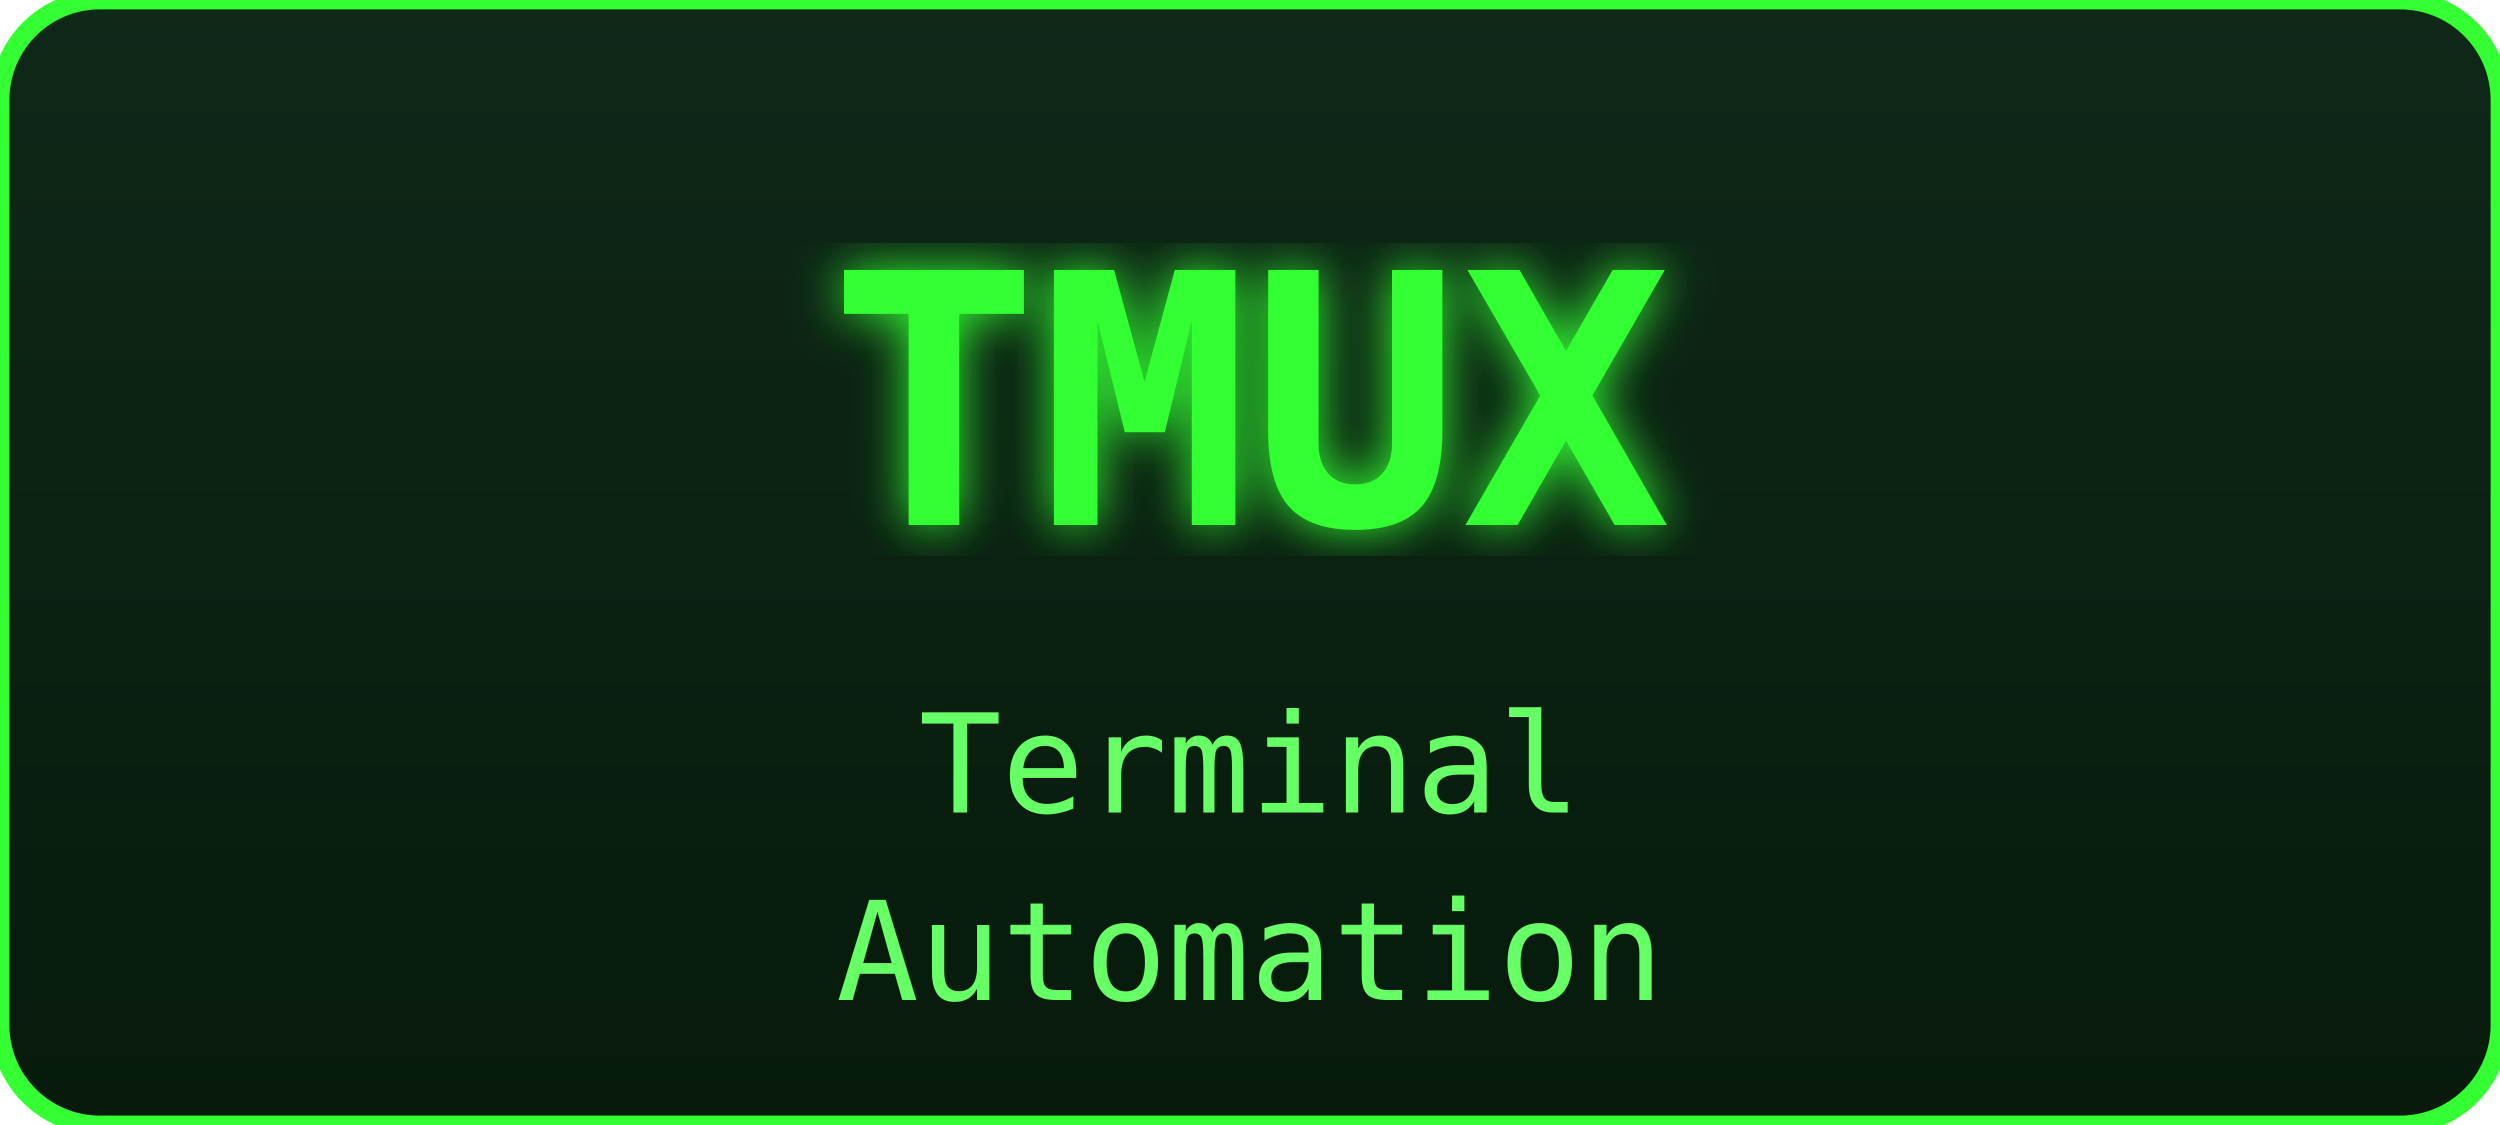
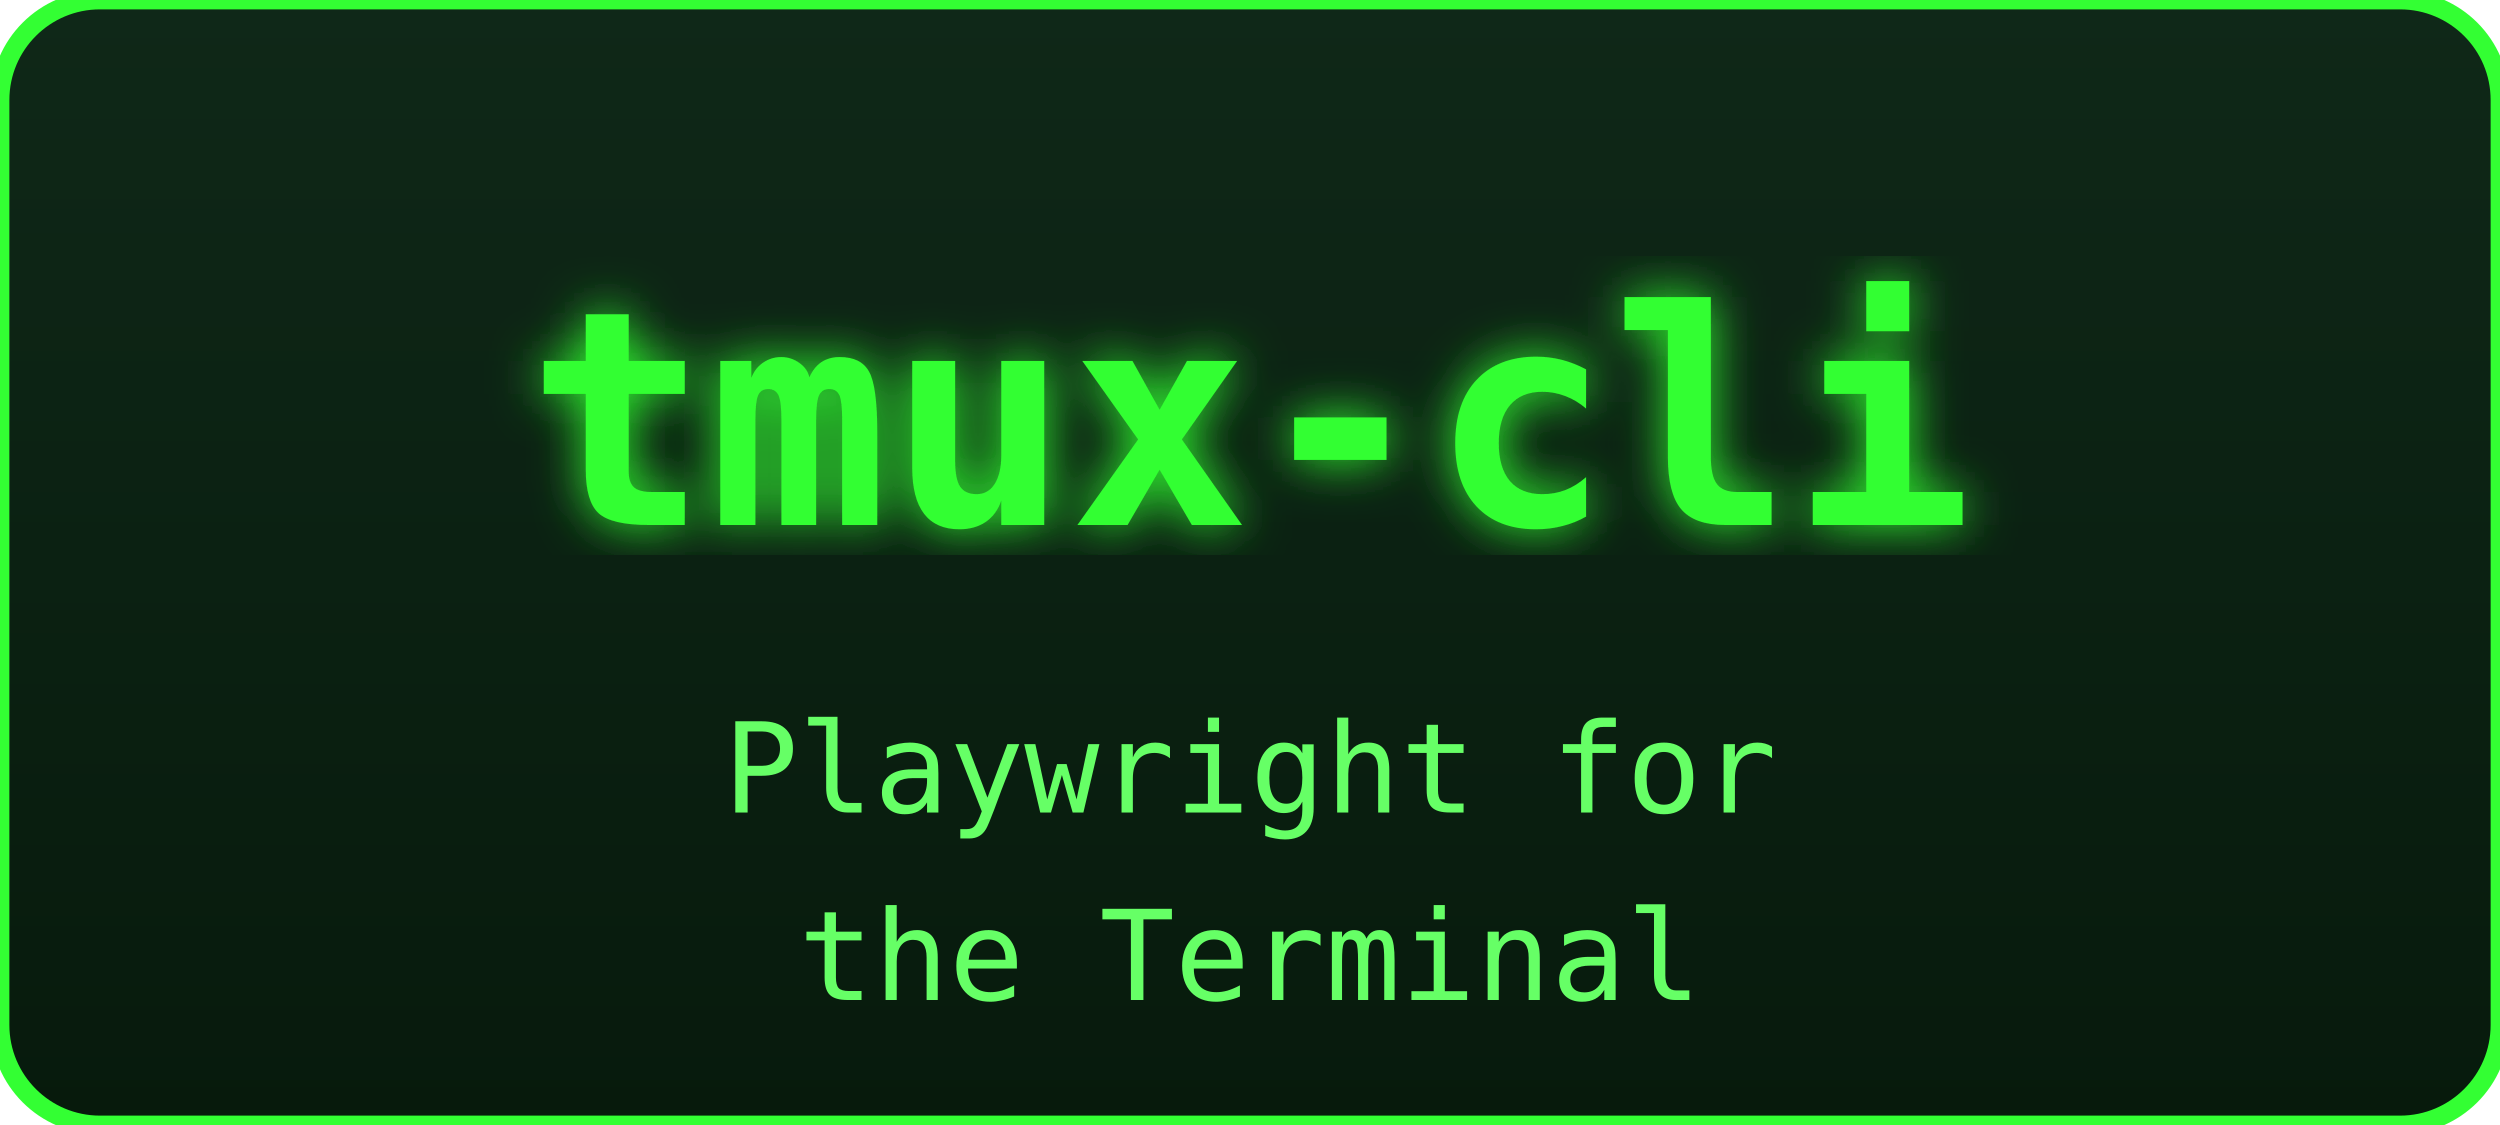
<svg xmlns="http://www.w3.org/2000/svg" width="200" height="90" viewBox="0 0 200 90">
  <defs>
    <filter id="glow">
      <feGaussianBlur stdDeviation="2" result="coloredBlur" />
      <feMerge>
        <feMergeNode in="coloredBlur" />
        <feMergeNode in="SourceGraphic" />
      </feMerge>
    </filter>
    <linearGradient id="bg" x1="0%" y1="0%" x2="0%" y2="100%">
      <stop offset="0%" style="stop-color:#0f2818" />
      <stop offset="100%" style="stop-color:#071a0c" />
    </linearGradient>
  </defs>
  <rect width="200" height="90" rx="8" fill="url(#bg)" stroke="#33ff33" stroke-width="1.5" />
-   <text x="100" y="42" font-family="monospace" font-size="28" font-weight="bold" fill="#33ff33" text-anchor="middle" filter="url(#glow)">TMUX</text>
-   <text x="100" y="65" font-family="monospace" font-size="11" fill="#66ff66" text-anchor="middle">Terminal</text>
-   <text x="100" y="80" font-family="monospace" font-size="11" fill="#66ff66" text-anchor="middle">Automation</text>
+   <text x="100" y="42" font-family="monospace" font-size="24" font-weight="bold" fill="#33ff33" text-anchor="middle" filter="url(#glow)">tmux-cli</text>
+   <text x="100" y="65" font-family="monospace" font-size="10" fill="#66ff66" text-anchor="middle">Playwright for</text>
+   <text x="100" y="80" font-family="monospace" font-size="10" fill="#66ff66" text-anchor="middle">the Terminal</text>
</svg>
